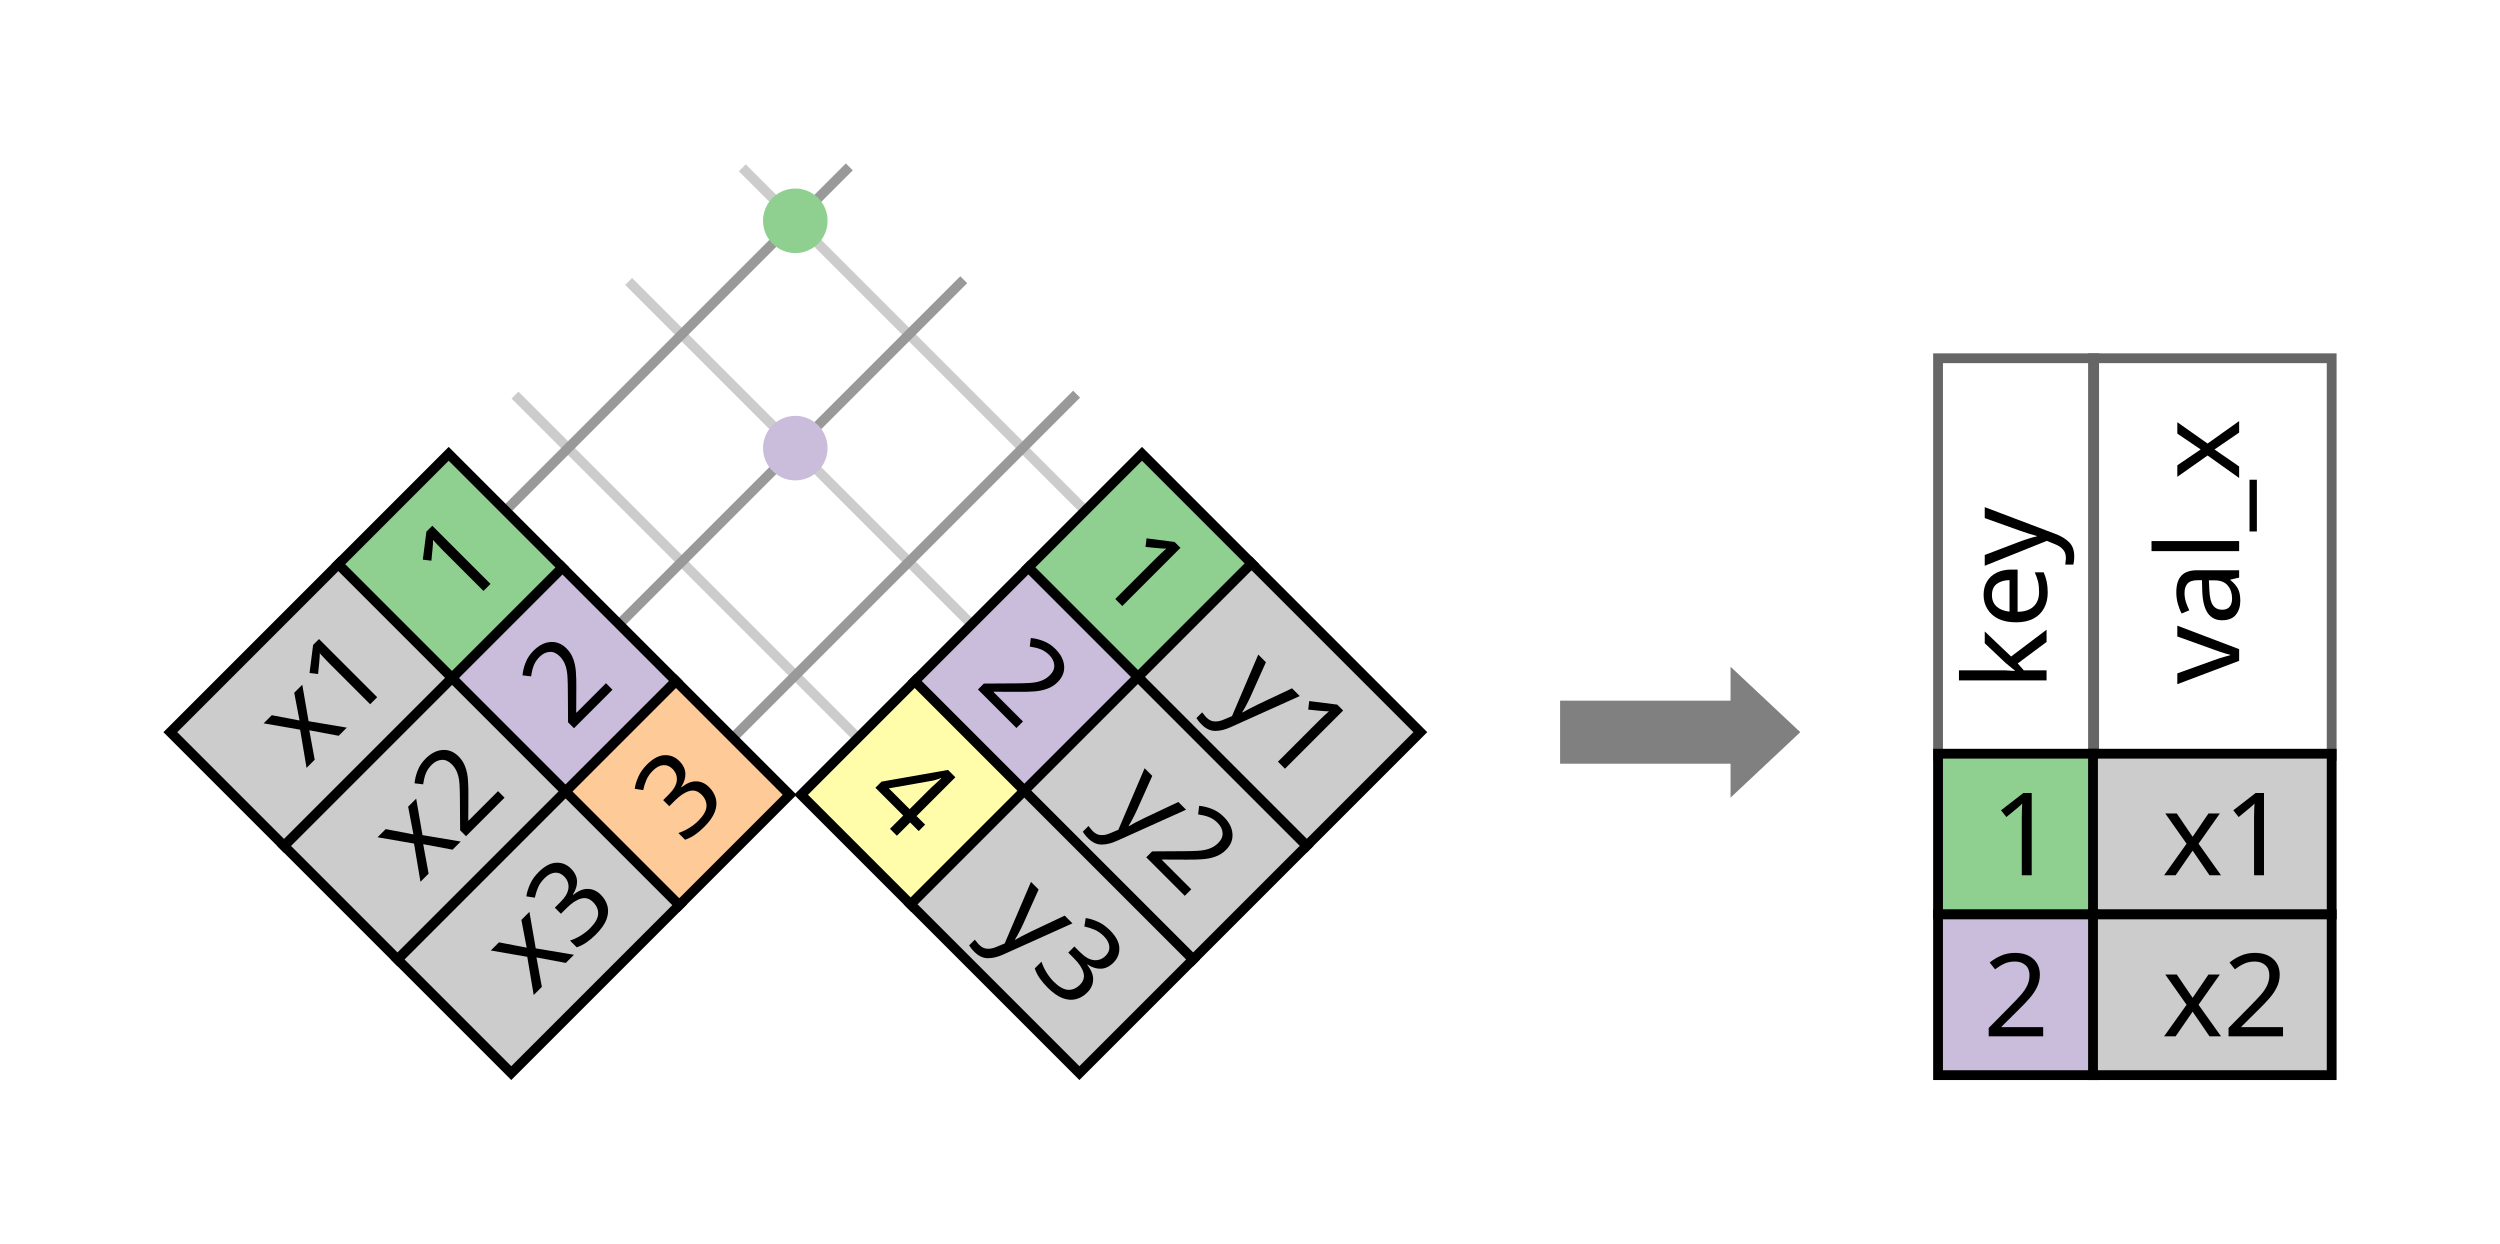
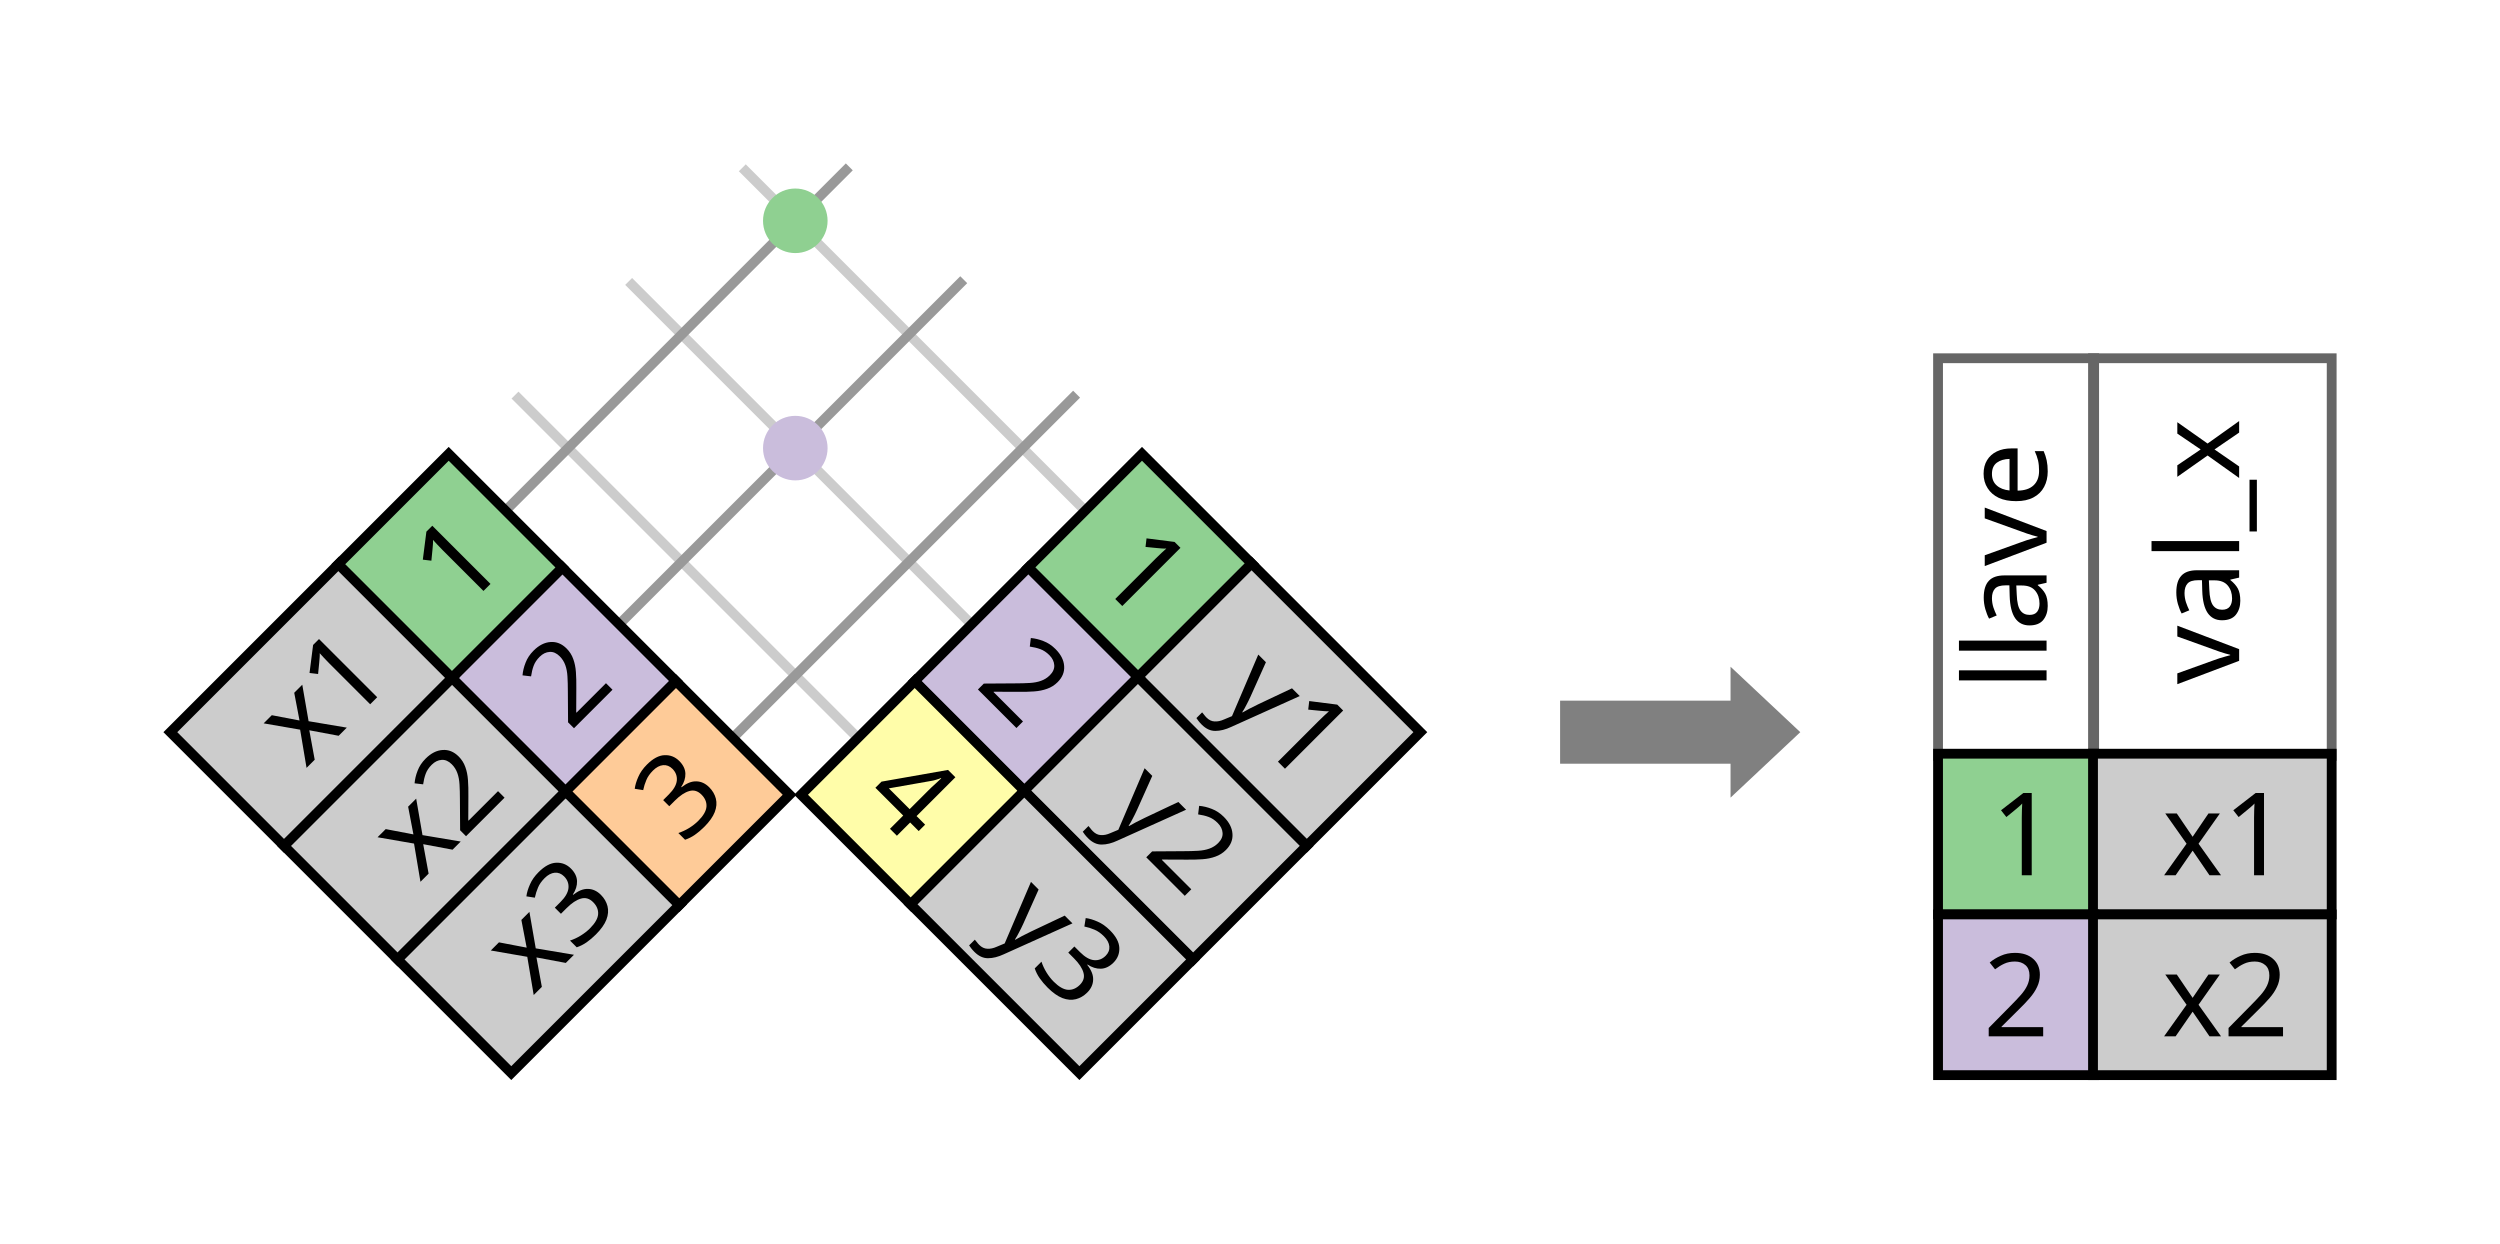
<svg xmlns="http://www.w3.org/2000/svg" version="1.1" id="svg2" viewBox="0 0 271.049 134.815" height="38.048mm" width="76.496mm">
  <defs id="defs4">
    </defs>
  <g id="layer1" transform="translate(-308.4128,-243.5791)" />
  <g id="g4643" transform="translate(-250.6627,-124.8299)">
    <g id="g4363" transform="translate(1.5297466e-5)">
      <rect style="fill:none;fill-opacity:1;stroke:#666666;stroke-width:1.063;stroke-miterlimit:4;stroke-dasharray:none" id="rect4786" width="16.925" height="43.113" x="460.785" y="163.671" />
      <rect style="fill:none;fill-opacity:1;stroke:#666666;stroke-width:1.063;stroke-miterlimit:4;stroke-dasharray:none" id="rect4788" width="25.877" height="43.113" x="477.586" y="163.671" />
      <rect y="206.546" x="460.785" height="17.425" width="16.925" id="rect4646" style="fill:#8fd091;fill-opacity:1;stroke:#000000;stroke-width:1.063;stroke-miterlimit:4;stroke-dasharray:none" />
      <rect y="206.546" x="477.586" height="17.425" width="25.877" id="rect4648" style="fill:#cccccc;fill-opacity:1;stroke:#000000;stroke-width:1.063;stroke-miterlimit:4;stroke-dasharray:none" />
      <rect style="fill:#cabddc;fill-opacity:1;stroke:#000000;stroke-width:1.063;stroke-miterlimit:4;stroke-dasharray:none" id="rect4650" width="16.925" height="17.425" x="460.785" y="223.971" />
      <rect style="fill:#cccccc;fill-opacity:1;stroke:#000000;stroke-width:1.063;stroke-miterlimit:4;stroke-dasharray:none" id="rect4656" width="25.877" height="17.425" x="477.586" y="223.971" />
      <text xml:space="preserve" style="font-style:normal;font-weight:normal;line-height:0%;font-family:sans-serif;letter-spacing:0px;word-spacing:0px;fill:#000000;fill-opacity:1;stroke:none;stroke-width:1px;stroke-linecap:butt;stroke-linejoin:miter;stroke-opacity:1" x="466.504" y="219.724" id="text4666">
        <tspan id="tspan4668" x="466.504" y="219.724" style="font-style:normal;font-variant:normal;font-weight:normal;font-stretch:normal;font-size:12.5px;line-height:1.25;font-family:Fira Sans;-inkscape-font-specification:Fira Sans">1</tspan>
      </text>
      <text xml:space="preserve" style="font-style:normal;font-weight:normal;line-height:0%;font-family:sans-serif;letter-spacing:0px;word-spacing:0px;fill:#000000;fill-opacity:1;stroke:none;stroke-width:1px;stroke-linecap:butt;stroke-linejoin:miter;stroke-opacity:1" x="485.074" y="219.724" id="text4670">
        <tspan id="tspan4672" x="485.074" y="219.724" style="font-style:normal;font-variant:normal;font-weight:normal;font-stretch:normal;font-size:12.5px;line-height:1.25;font-family:Fira Sans;-inkscape-font-specification:Fira Sans">x1</tspan>
      </text>
      <text id="text4674" y="237.188" x="465.683" style="font-style:normal;font-weight:normal;line-height:0%;font-family:sans-serif;letter-spacing:0px;word-spacing:0px;fill:#000000;fill-opacity:1;stroke:none;stroke-width:1px;stroke-linecap:butt;stroke-linejoin:miter;stroke-opacity:1" xml:space="preserve">
        <tspan style="font-style:normal;font-variant:normal;font-weight:normal;font-stretch:normal;font-size:12.5px;line-height:1.25;font-family:Fira Sans;-inkscape-font-specification:Fira Sans" y="237.188" x="465.683" id="tspan4676">2</tspan>
      </text>
      <text transform="rotate(-90)" xml:space="preserve" style="font-style:normal;font-weight:normal;line-height:0%;font-family:sans-serif;letter-spacing:0px;word-spacing:0px;fill:#000000;fill-opacity:1;stroke:none;stroke-width:1px;stroke-linecap:butt;stroke-linejoin:miter;stroke-opacity:1" x="-199.665" y="472.549" id="text4790">
-         <tspan id="tspan4792" x="-199.665" y="472.549" style="font-style:normal;font-variant:normal;font-weight:normal;font-stretch:normal;font-size:12.5px;line-height:1.25;font-family:Fira Sans;-inkscape-font-specification:Fira Sans">key</tspan>
+         <tspan id="tspan4792" x="-199.665" y="472.549" style="font-style:normal;font-variant:normal;font-weight:normal;font-stretch:normal;font-size:12.5px;line-height:1.25;font-family:Fira Sans;-inkscape-font-specification:Fira Sans">llave</tspan>
      </text>
      <text id="text4794" y="493.427" x="-199.006" style="font-style:normal;font-weight:normal;line-height:0%;font-family:sans-serif;letter-spacing:0px;word-spacing:0px;fill:#000000;fill-opacity:1;stroke:none;stroke-width:1px;stroke-linecap:butt;stroke-linejoin:miter;stroke-opacity:1" xml:space="preserve" transform="rotate(-90)">
        <tspan style="font-style:normal;font-variant:normal;font-weight:normal;font-stretch:normal;font-size:12.5px;line-height:1.25;font-family:Fira Sans;-inkscape-font-specification:Fira Sans" y="493.427" x="-199.006" id="tspan4796">val_x</tspan>
      </text>
      <text id="text3409" y="237.188" x="485.074" style="font-style:normal;font-weight:normal;line-height:0%;font-family:sans-serif;letter-spacing:0px;word-spacing:0px;fill:#000000;fill-opacity:1;stroke:none;stroke-width:1px;stroke-linecap:butt;stroke-linejoin:miter;stroke-opacity:1" xml:space="preserve">
        <tspan style="font-style:normal;font-variant:normal;font-weight:normal;font-stretch:normal;font-size:12.5px;line-height:1.25;font-family:Fira Sans;-inkscape-font-specification:Fira Sans" y="237.188" x="485.074" id="tspan3411">x2</tspan>
      </text>
    </g>
    <g id="g4383" transform="translate(-4.233748,19.73653)">
      <path transform="matrix(0,0.7847865,-0.4827799,0,524.5841,-140.3256)" d="m 422.915,169.979 -9.043,0 -9.043,0 4.521,-7.831 4.521,-7.831 4.521,7.831 z" id="path5134" style="fill:#808080;fill-opacity:1;stroke:none;stroke-width:2.16;stroke-miterlimit:4;stroke-dasharray:none" />
      <rect y="181.058" x="424.042" height="6.836" width="19.95" id="rect5136" style="fill:#808080;fill-opacity:1;stroke:none;stroke-width:3.543;stroke-miterlimit:4;stroke-dasharray:none" />
    </g>
    <g id="g5111" transform="rotate(45,341.126,193.9909)">
      <g transform="rotate(-45,133.7133,77.4099)" id="g5079">
        <g id="g4877">
          <g id="g4951" />
        </g>
      </g>
      <g id="g4317">
        <g id="g3425" transform="rotate(-45,345.3598,204.2122)">
          <path style="fill:none;fill-rule:evenodd;stroke:#cccccc;stroke-width:1.063;stroke-linecap:butt;stroke-linejoin:miter;stroke-miterlimit:4;stroke-dasharray:none;stroke-opacity:1" d="m 339.609,143.021 58.167,58.167" id="path5046" />
          <path style="fill:none;fill-rule:evenodd;stroke:#cccccc;stroke-width:1.063;stroke-linecap:butt;stroke-linejoin:miter;stroke-miterlimit:4;stroke-dasharray:none;stroke-opacity:1" d="m 314.966,167.664 58.167,58.167" id="path5048" />
          <path id="path5050" d="m 327.287,155.343 58.167,58.167" style="fill:none;fill-rule:evenodd;stroke:#cccccc;stroke-width:1.063;stroke-linecap:butt;stroke-linejoin:miter;stroke-miterlimit:4;stroke-dasharray:none;stroke-opacity:1" />
          <rect style="fill:#8fd091;fill-opacity:1;stroke:#000000;stroke-width:1.063;stroke-miterlimit:4;stroke-dasharray:none" id="rect4769" width="16.925" height="17.425" x="393.842" y="-147.721" transform="rotate(45)" />
          <rect style="fill:#cccccc;fill-opacity:1;stroke:#000000;stroke-width:1.063;stroke-miterlimit:4;stroke-dasharray:none" id="rect4775" width="25.877" height="17.425" x="410.643" y="-147.721" transform="rotate(45)" />
          <rect y="-130.296" x="393.842" height="17.425" width="16.925" id="use5269" style="fill:#cabddc;fill-opacity:1;stroke:#000000;stroke-width:1.063;stroke-miterlimit:4;stroke-dasharray:none" transform="rotate(45)" />
          <rect y="-112.871" x="393.842" height="17.425" width="16.925" id="use5271" style="fill:#fffda9;fill-opacity:1;stroke:#000000;stroke-width:1.063;stroke-miterlimit:4;stroke-dasharray:none" transform="rotate(45)" />
          <rect y="-130.296" x="410.643" height="17.425" width="25.877" id="use5277" style="fill:#cccccc;fill-opacity:1;stroke:#000000;stroke-width:1.063;stroke-miterlimit:4;stroke-dasharray:none" transform="rotate(45)" />
          <rect y="-112.871" x="410.643" height="17.425" width="25.877" id="use5279" style="fill:#cccccc;fill-opacity:1;stroke:#000000;stroke-width:1.063;stroke-miterlimit:4;stroke-dasharray:none" transform="rotate(45)" />
          <text xml:space="preserve" style="font-style:normal;font-weight:normal;line-height:0%;font-family:sans-serif;letter-spacing:0px;word-spacing:0px;fill:#000000;fill-opacity:1;stroke:none;stroke-width:1px;stroke-linecap:butt;stroke-linejoin:miter;stroke-opacity:1" x="418.132" y="-134.544" id="text4614" transform="rotate(45)">
            <tspan id="tspan4616" x="418.132" y="-134.544" style="font-style:normal;font-variant:normal;font-weight:normal;font-stretch:normal;font-size:12.5px;line-height:1.25;font-family:Fira Sans;-inkscape-font-specification:Fira Sans">y1</tspan>
          </text>
          <text id="text4618" y="-134.544" x="399.561" style="font-style:normal;font-weight:normal;line-height:0%;font-family:sans-serif;letter-spacing:0px;word-spacing:0px;fill:#000000;fill-opacity:1;stroke:none;stroke-width:1px;stroke-linecap:butt;stroke-linejoin:miter;stroke-opacity:1" xml:space="preserve" transform="rotate(45)">
            <tspan style="font-style:normal;font-variant:normal;font-weight:normal;font-stretch:normal;font-size:12.5px;line-height:1.25;font-family:Fira Sans;-inkscape-font-specification:Fira Sans" y="-134.544" x="399.561" id="tspan4620">1</tspan>
          </text>
          <text id="text4622" y="-117.119" x="418.132" style="font-style:normal;font-weight:normal;line-height:0%;font-family:sans-serif;letter-spacing:0px;word-spacing:0px;fill:#000000;fill-opacity:1;stroke:none;stroke-width:1px;stroke-linecap:butt;stroke-linejoin:miter;stroke-opacity:1" xml:space="preserve" transform="rotate(45)">
            <tspan style="font-style:normal;font-variant:normal;font-weight:normal;font-stretch:normal;font-size:12.5px;line-height:1.25;font-family:Fira Sans;-inkscape-font-specification:Fira Sans" y="-117.119" x="418.132" id="tspan4624">y2</tspan>
          </text>
          <text xml:space="preserve" style="font-style:normal;font-weight:normal;line-height:0%;font-family:sans-serif;letter-spacing:0px;word-spacing:0px;fill:#000000;fill-opacity:1;stroke:none;stroke-width:1px;stroke-linecap:butt;stroke-linejoin:miter;stroke-opacity:1" x="398.74" y="-117.079" id="text4626" transform="rotate(45)">
            <tspan id="tspan4628" x="398.74" y="-117.079" style="font-style:normal;font-variant:normal;font-weight:normal;font-stretch:normal;font-size:12.5px;line-height:1.25;font-family:Fira Sans;-inkscape-font-specification:Fira Sans">2</tspan>
          </text>
          <text xml:space="preserve" style="font-style:normal;font-weight:normal;line-height:0%;font-family:sans-serif;letter-spacing:0px;word-spacing:0px;fill:#000000;fill-opacity:1;stroke:none;stroke-width:1px;stroke-linecap:butt;stroke-linejoin:miter;stroke-opacity:1" x="418.132" y="-99.693" id="text4630" transform="rotate(45)">
            <tspan id="tspan4632" x="418.132" y="-99.693" style="font-style:normal;font-variant:normal;font-weight:normal;font-stretch:normal;font-size:12.5px;line-height:1.25;font-family:Fira Sans;-inkscape-font-specification:Fira Sans">y3</tspan>
          </text>
          <text id="text4634" y="-99.654" x="398.74" style="font-style:normal;font-weight:normal;line-height:0%;font-family:sans-serif;letter-spacing:0px;word-spacing:0px;fill:#000000;fill-opacity:1;stroke:none;stroke-width:1px;stroke-linecap:butt;stroke-linejoin:miter;stroke-opacity:1" xml:space="preserve" transform="rotate(45)">
            <tspan style="font-style:normal;font-variant:normal;font-weight:normal;font-stretch:normal;font-size:12.5px;line-height:1.25;font-family:Fira Sans;-inkscape-font-specification:Fira Sans" y="-99.654" x="398.74" id="tspan4636">4</tspan>
          </text>
          <path transform="rotate(-45,133.7133,77.40989)" id="path5045" d="m 158.675,277.527 h 82.508" style="fill:none;fill-rule:evenodd;stroke:#999999;stroke-width:1.063;stroke-linecap:butt;stroke-linejoin:miter;stroke-miterlimit:4;stroke-dasharray:none;stroke-opacity:1" />
          <path transform="rotate(-45,133.7133,77.40989)" id="path4698" d="m 158.675,312.378 82.508,-2e-5" style="fill:none;fill-rule:evenodd;stroke:#999999;stroke-width:1.063;stroke-linecap:butt;stroke-linejoin:miter;stroke-miterlimit:4;stroke-dasharray:none;stroke-opacity:1" />
          <path transform="rotate(-45,133.7133,77.40989)" style="fill:none;fill-rule:evenodd;stroke:#999999;stroke-width:1.063;stroke-linecap:butt;stroke-linejoin:miter;stroke-miterlimit:4;stroke-dasharray:none;stroke-opacity:1" d="m 158.675,294.952 82.631,-1e-5" id="path4696" />
          <rect transform="matrix(-0.7071068,0.7071068,0.7071068,0.7071068,-15.57334,117.2224)" y="286.24" x="-171.67" height="17.425" width="25.877" id="use4459" style="fill:#cccccc;fill-opacity:1;stroke:#000000;stroke-width:1.063;stroke-miterlimit:4;stroke-dasharray:none" />
          <rect transform="matrix(-0.7071068,0.7071068,0.7071068,0.7071068,-15.57334,117.2224)" y="303.665" x="-171.67" height="17.425" width="25.877" id="use4461" style="fill:#cccccc;fill-opacity:1;stroke:#000000;stroke-width:1.063;stroke-miterlimit:4;stroke-dasharray:none" />
          <rect transform="matrix(-0.7071068,0.7071068,0.7071068,0.7071068,-15.57334,117.2224)" y="286.24" x="-188.472" height="17.425" width="16.925" id="use4467" style="fill:#cabddc;fill-opacity:1;stroke:#000000;stroke-width:1.063;stroke-miterlimit:4;stroke-dasharray:none" />
          <rect transform="matrix(-0.7071068,0.7071068,0.7071068,0.7071068,-15.57334,117.2224)" y="303.665" x="-188.472" height="17.425" width="16.925" id="use4469" style="fill:#fecb98;fill-opacity:1;stroke:#000000;stroke-width:1.063;stroke-miterlimit:4;stroke-dasharray:none" />
          <rect style="fill:#cccccc;fill-opacity:1;stroke:#000000;stroke-width:1.063;stroke-miterlimit:4;stroke-dasharray:none" id="rect4940" width="25.877" height="17.425" x="-171.67" y="268.815" transform="matrix(-0.7071068,0.7071068,0.7071068,0.7071068,-15.57334,117.2224)" />
          <rect style="fill:#8fd091;fill-opacity:1;stroke:#000000;stroke-width:1.063;stroke-miterlimit:4;stroke-dasharray:none" id="rect4934" width="16.925" height="17.425" x="-188.472" y="268.815" transform="matrix(-0.7071068,0.7071068,0.7071068,0.7071068,-15.57334,117.2224)" />
          <text transform="rotate(-45)" xml:space="preserve" style="font-style:normal;font-weight:normal;line-height:0%;font-family:sans-serif;letter-spacing:0px;word-spacing:0px;fill:#000000;fill-opacity:1;stroke:none;stroke-width:1px;stroke-linecap:butt;stroke-linejoin:miter;stroke-opacity:1" x="59.38" y="353.869" id="text4950">
            <tspan id="tspan4952" x="59.38" y="353.869" style="font-style:normal;font-variant:normal;font-weight:normal;font-stretch:normal;font-size:12.5px;line-height:1.25;font-family:Fira Sans;-inkscape-font-specification:Fira Sans">x1</tspan>
          </text>
          <text transform="rotate(-45,133.7133,77.40989)" id="text4978" y="281.992" x="177.265" style="font-style:normal;font-weight:normal;line-height:0%;font-family:sans-serif;letter-spacing:0px;word-spacing:0px;fill:#000000;fill-opacity:1;stroke:none;stroke-width:1px;stroke-linecap:butt;stroke-linejoin:miter;stroke-opacity:1" xml:space="preserve">
            <tspan style="font-style:normal;font-variant:normal;font-weight:normal;font-stretch:normal;font-size:12.5px;line-height:1.25;font-family:Fira Sans;-inkscape-font-specification:Fira Sans" y="281.992" x="177.265" id="tspan4980">1</tspan>
          </text>
          <text transform="rotate(-45,133.7133,77.40989)" xml:space="preserve" style="font-style:normal;font-weight:normal;line-height:0%;font-family:sans-serif;letter-spacing:0px;word-spacing:0px;fill:#000000;fill-opacity:1;stroke:none;stroke-width:1px;stroke-linecap:butt;stroke-linejoin:miter;stroke-opacity:1" x="176.445" y="299.457" id="text4582">
            <tspan id="tspan4584" x="176.445" y="299.457" style="font-style:normal;font-variant:normal;font-weight:normal;font-stretch:normal;font-size:12.5px;line-height:1.25;font-family:Fira Sans;-inkscape-font-specification:Fira Sans">2</tspan>
          </text>
          <text transform="rotate(-45,133.7133,77.40989)" id="text4590" y="316.882" x="176.445" style="font-style:normal;font-weight:normal;line-height:0%;font-family:sans-serif;letter-spacing:0px;word-spacing:0px;fill:#000000;fill-opacity:1;stroke:none;stroke-width:1px;stroke-linecap:butt;stroke-linejoin:miter;stroke-opacity:1" xml:space="preserve">
            <tspan style="font-style:normal;font-variant:normal;font-weight:normal;font-stretch:normal;font-size:12.5px;line-height:1.25;font-family:Fira Sans;-inkscape-font-specification:Fira Sans" y="316.882" x="176.445" id="tspan4592">3</tspan>
          </text>
          <circle r="3.5" style="fill:#cabddc;fill-opacity:1;stroke:none;stroke-width:3.624;stroke-miterlimit:4;stroke-dasharray:none" id="circle3549" cx="345.357" cy="173.415" />
          <circle cy="148.769" cx="345.357" id="circle3994" style="fill:#8fd091;fill-opacity:1;stroke:none;stroke-width:3.624;stroke-miterlimit:4;stroke-dasharray:none" r="3.5" />
          <text id="text3417" y="371.334" x="59.38" style="font-style:normal;font-weight:normal;line-height:0%;font-family:sans-serif;letter-spacing:0px;word-spacing:0px;fill:#000000;fill-opacity:1;stroke:none;stroke-width:1px;stroke-linecap:butt;stroke-linejoin:miter;stroke-opacity:1" xml:space="preserve" transform="rotate(-45)">
            <tspan style="font-style:normal;font-variant:normal;font-weight:normal;font-stretch:normal;font-size:12.5px;line-height:1.25;font-family:Fira Sans;-inkscape-font-specification:Fira Sans" y="371.334" x="59.38" id="tspan3419">x2</tspan>
          </text>
          <text transform="rotate(-45)" xml:space="preserve" style="font-style:normal;font-weight:normal;line-height:0%;font-family:sans-serif;letter-spacing:0px;word-spacing:0px;fill:#000000;fill-opacity:1;stroke:none;stroke-width:1px;stroke-linecap:butt;stroke-linejoin:miter;stroke-opacity:1" x="59.38" y="388.698" id="text3421">
            <tspan id="tspan3423" x="59.38" y="388.698" style="font-style:normal;font-variant:normal;font-weight:normal;font-stretch:normal;font-size:12.5px;line-height:1.25;font-family:Fira Sans;-inkscape-font-specification:Fira Sans">x3</tspan>
          </text>
        </g>
      </g>
    </g>
  </g>
</svg>
